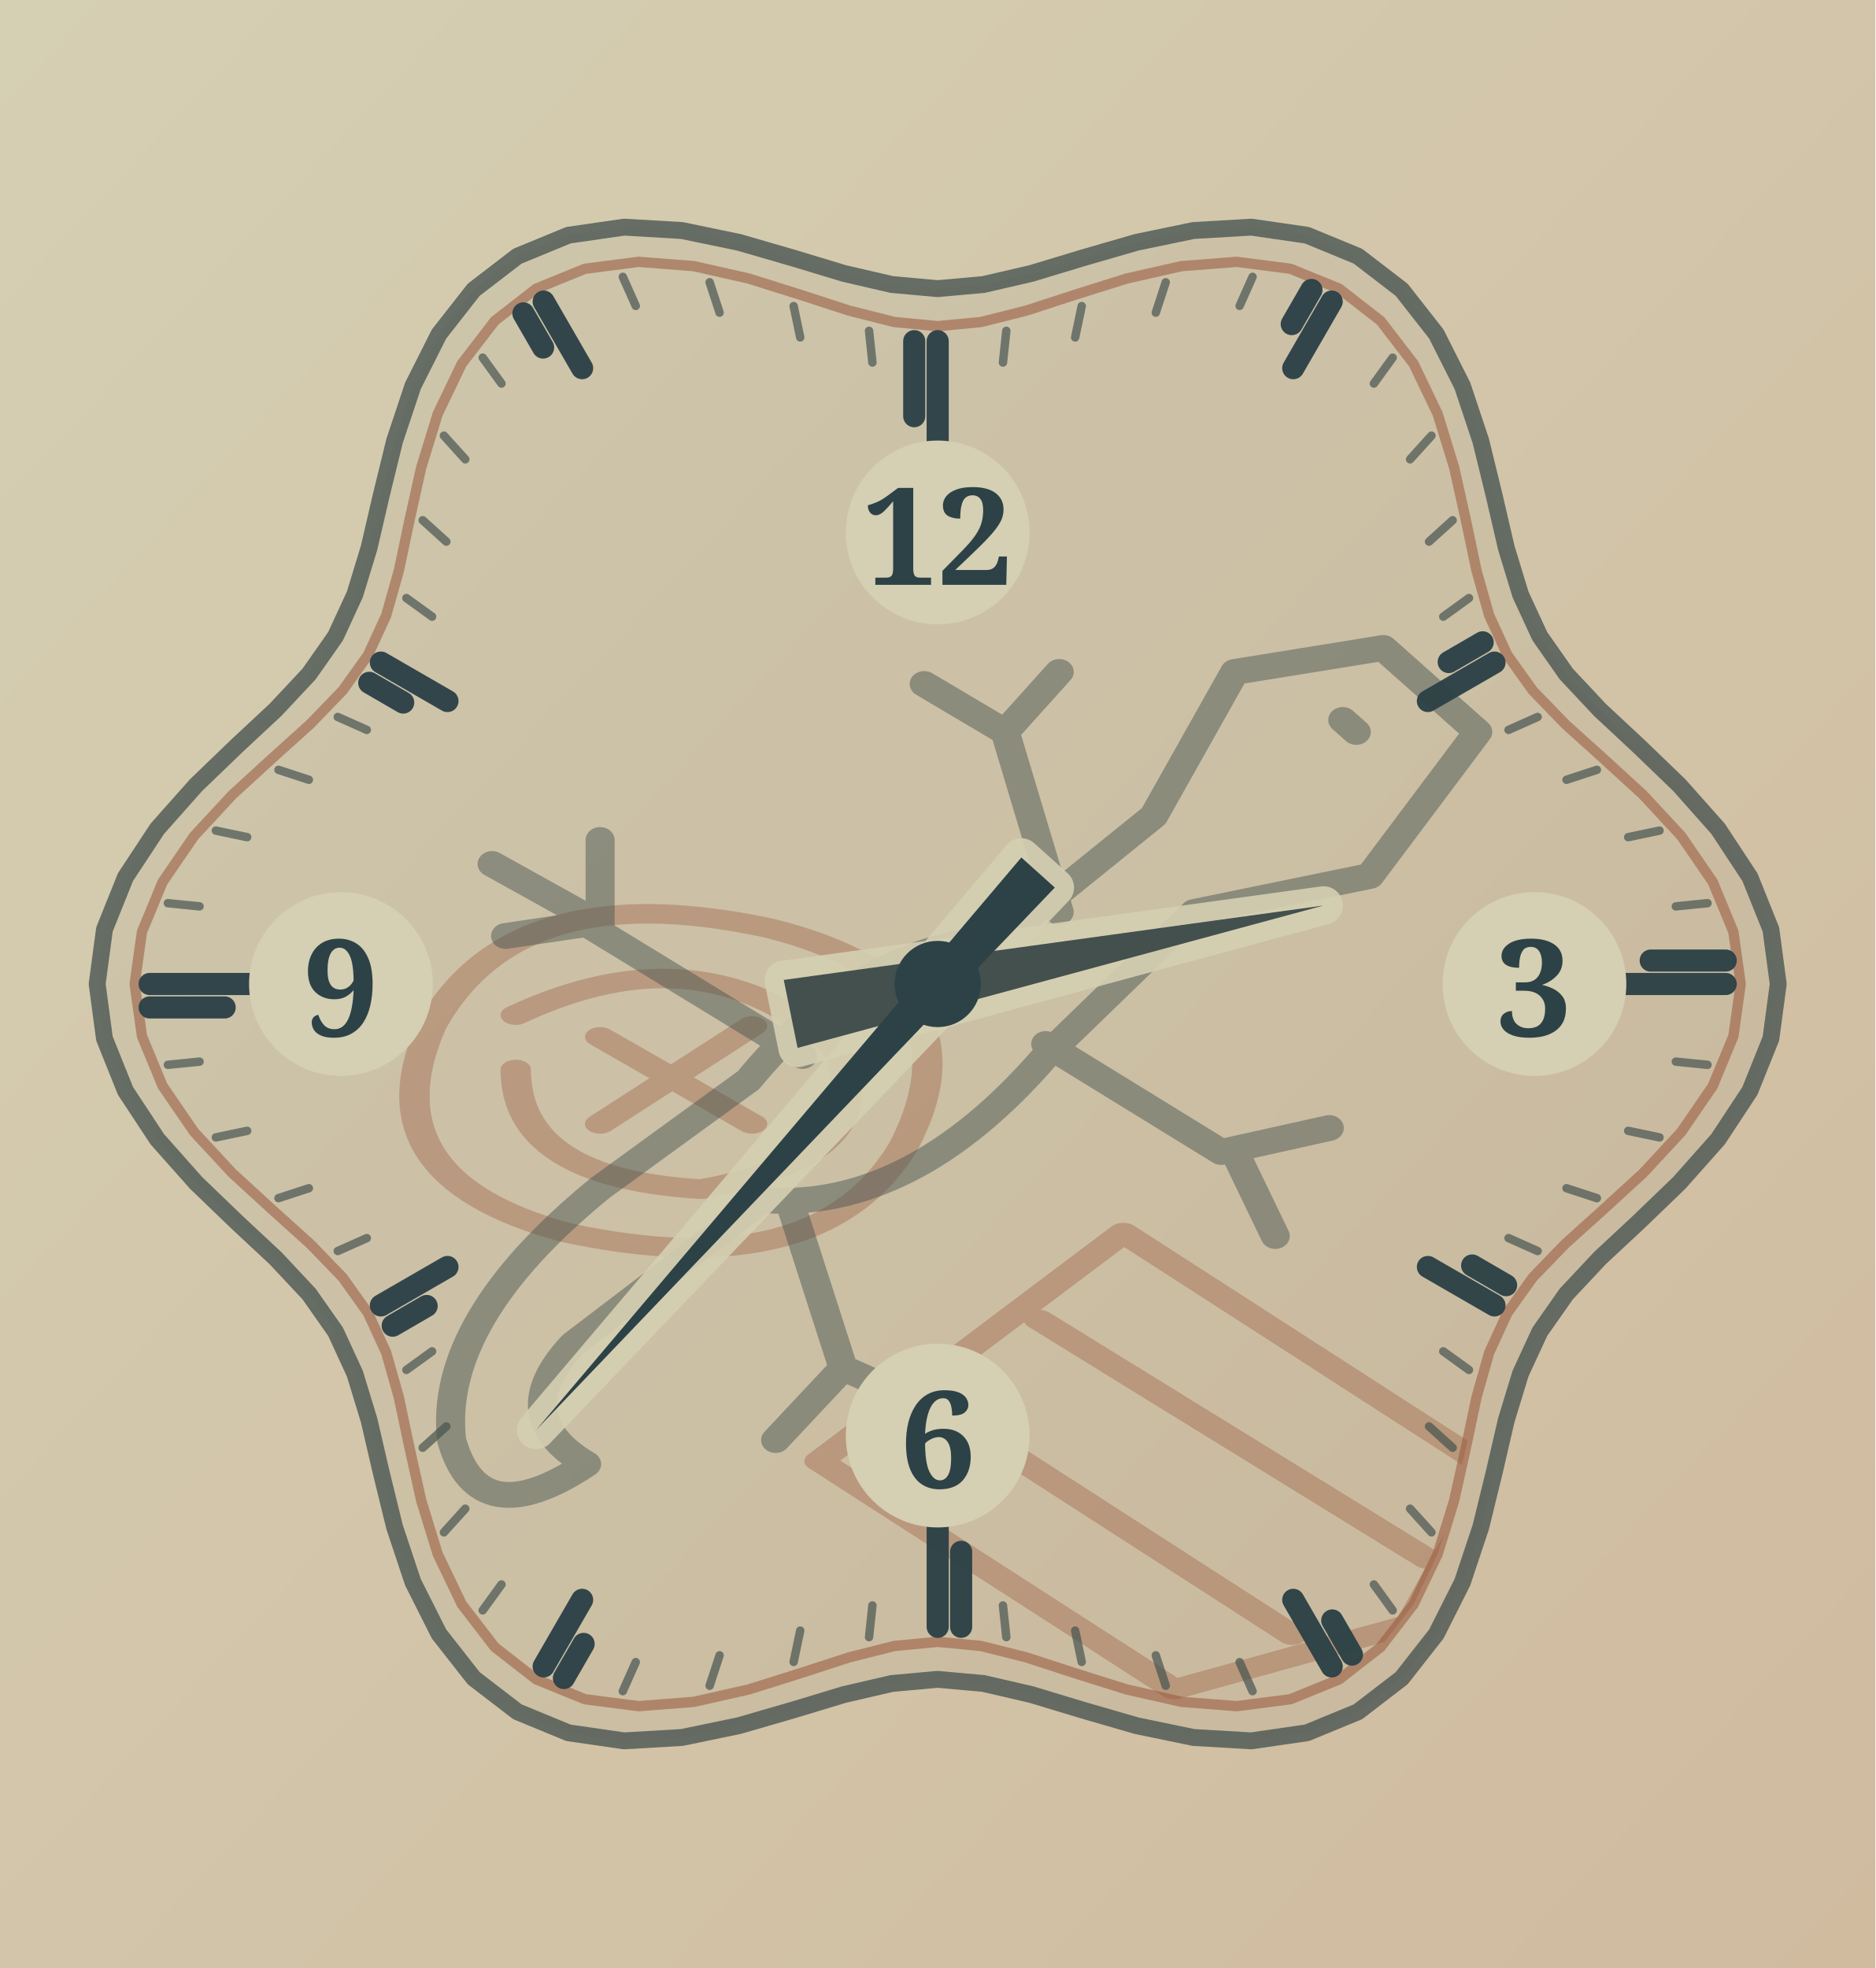
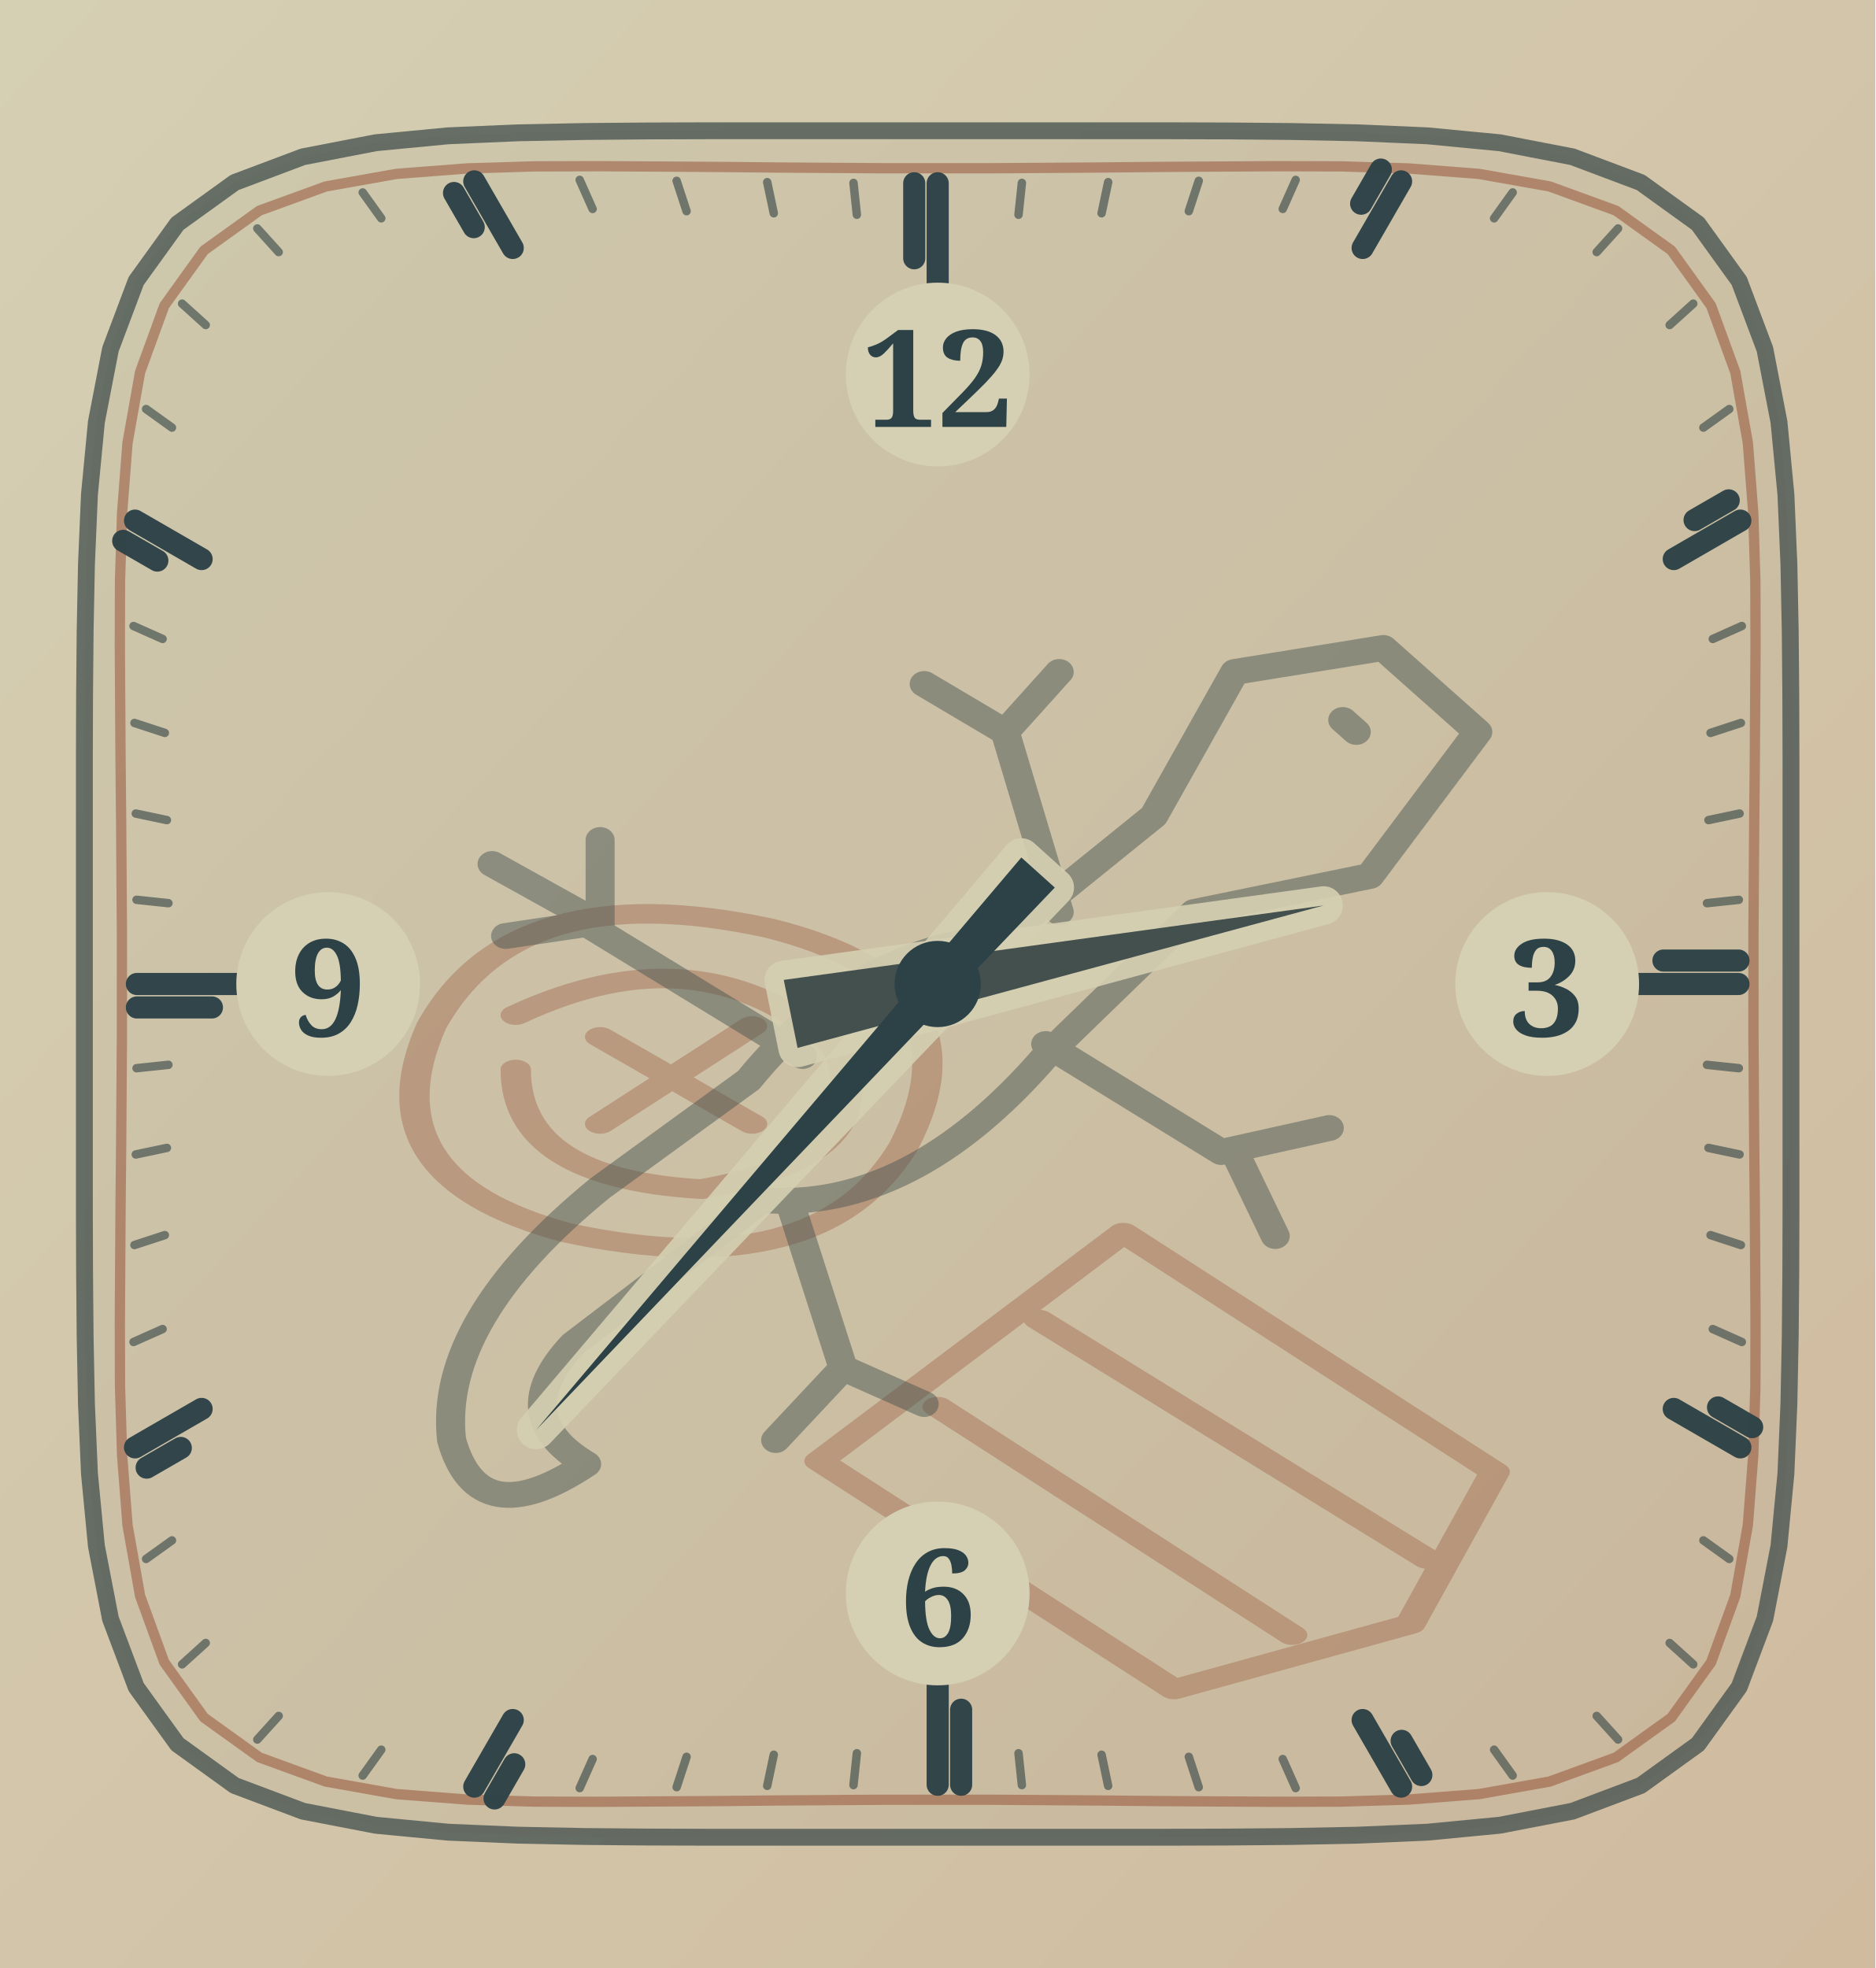
<svg xmlns="http://www.w3.org/2000/svg" width="364" height="382" viewBox="0 0 364 382">
  <defs>
    <linearGradient id="paint" x1="0" y1="0" x2="1" y2="1">
      <stop stop-color="#D5CFB3" />
      <stop offset="1" stop-color="#D0BB9F" />
    </linearGradient>
    <clipPath id="face">
-       <path d="M 92.82 50 L 92.43 52.78 L 91.33 55.44 L 89.65 57.89 L 87.62 60.08 L 85.48 62.04 L 83.46 63.86 L 81.73 65.65 L 80.38 67.54 L 79.41 69.65 L 78.73 72.05 L 78.17 74.71 L 77.54 77.54 L 76.66 80.4 L 75.38 83.07 L 73.62 85.36 L 71.41 87.08 L 68.81 88.14 L 65.95 88.51 L 63 88.28 L 60.08 87.62 L 57.31 86.75 L 54.73 85.91 L 52.31 85.3 L 50 85.08 L 47.69 85.3 L 45.27 85.91 L 42.69 86.75 L 39.92 87.62 L 37 88.28 L 34.05 88.51 L 31.19 88.14 L 28.59 87.08 L 26.38 85.36 L 24.62 83.07 L 23.34 80.4 L 22.46 77.54 L 21.83 74.71 L 21.27 72.05 L 20.59 69.65 L 19.62 67.54 L 18.27 65.65 L 16.54 63.86 L 14.52 62.04 L 12.38 60.08 L 10.35 57.89 L 8.67 55.44 L 7.57 52.78 L 7.18 50 L 7.57 47.22 L 8.67 44.56 L 10.35 42.11 L 12.38 39.92 L 14.52 37.96 L 16.54 36.14 L 18.27 34.35 L 19.62 32.46 L 20.59 30.35 L 21.27 27.95 L 21.83 25.29 L 22.46 22.46 L 23.34 19.6 L 24.62 16.93 L 26.38 14.64 L 28.59 12.92 L 31.19 11.86 L 34.05 11.49 L 37 11.72 L 39.92 12.38 L 42.69 13.25 L 45.27 14.09 L 47.69 14.7 L 50 14.92 L 52.31 14.7 L 54.73 14.09 L 57.31 13.25 L 60.08 12.38 L 63 11.72 L 65.95 11.49 L 68.81 11.86 L 71.41 12.92 L 73.62 14.64 L 75.38 16.93 L 76.66 19.6 L 77.54 22.46 L 78.17 25.29 L 78.73 27.95 L 79.41 30.35 L 80.38 32.46 L 81.73 34.35 L 83.46 36.14 L 85.48 37.96 L 87.62 39.92 L 89.65 42.11 L 91.33 44.56 L 92.43 47.22 Z" transform="translate(0 9) scale(3.64 3.64)" />
+       <path d="M 93.5 50 L 93.5 52.85 L 93.52 55.73 L 93.54 58.66 L 93.57 61.67 L 93.59 64.8 L 93.61 68.07 L 93.6 71.5 L 93.49 75.11 L 93.2 78.86 L 92.53 82.63 L 91.24 86.17 L 89.12 89.12 L 86.17 91.24 L 82.63 92.53 L 78.86 93.2 L 75.11 93.49 L 71.5 93.6 L 68.07 93.61 L 64.8 93.59 L 61.67 93.57 L 58.66 93.54 L 55.73 93.52 L 52.85 93.5 L 50 93.5 L 47.15 93.5 L 44.27 93.52 L 41.34 93.54 L 38.33 93.57 L 35.2 93.59 L 31.93 93.61 L 28.5 93.6 L 24.89 93.49 L 21.14 93.2 L 17.37 92.53 L 13.83 91.24 L 10.88 89.12 L 8.76 86.17 L 7.47 82.63 L 6.8 78.86 L 6.51 75.11 L 6.4 71.5 L 6.39 68.07 L 6.41 64.8 L 6.43 61.67 L 6.46 58.66 L 6.48 55.73 L 6.5 52.85 L 6.5 50 L 6.5 47.15 L 6.48 44.27 L 6.46 41.34 L 6.43 38.33 L 6.41 35.2 L 6.39 31.93 L 6.4 28.5 L 6.51 24.89 L 6.8 21.14 L 7.47 17.37 L 8.76 13.83 L 10.88 10.88 L 13.83 8.76 L 17.37 7.47 L 21.14 6.8 L 24.89 6.51 L 28.5 6.4 L 31.93 6.39 L 35.2 6.41 L 38.33 6.43 L 41.34 6.46 L 44.27 6.48 L 47.15 6.5 L 50 6.5 L 52.85 6.5 L 55.73 6.48 L 58.66 6.46 L 61.67 6.43 L 64.8 6.41 L 68.07 6.39 L 71.5 6.4 L 75.11 6.51 L 78.86 6.8 L 82.63 7.47 L 86.17 8.76 L 89.12 10.88 L 91.24 13.83 L 92.53 17.37 L 93.2 21.14 L 93.49 24.89 L 93.6 28.5 L 93.61 31.93 L 93.59 35.2 L 93.57 38.33 L 93.54 41.34 L 93.52 44.27 L 93.5 47.15 Z" transform="translate(0 9) scale(3.64 3.64)" />
    </clipPath>
  </defs>
  <rect width="364" height="382" fill="url(#paint)" />
  <g font-family="Georgia,serif" style="font-variant-numeric:tabular-nums">
-     <path d="M 94.82 50 L 94.43 52.91 L 93.31 55.7 L 91.61 58.28 L 89.55 60.6 L 87.38 62.69 L 85.31 64.62 L 83.52 66.53 L 82.11 68.54 L 81.08 70.77 L 80.32 73.26 L 79.68 76.02 L 78.96 78.96 L 77.98 81.9 L 76.59 84.66 L 74.74 87.02 L 72.41 88.81 L 69.69 89.93 L 66.72 90.36 L 63.64 90.18 L 60.6 89.55 L 57.7 88.71 L 54.99 87.89 L 52.44 87.3 L 50 87.08 L 47.56 87.3 L 45.01 87.89 L 42.3 88.71 L 39.4 89.55 L 36.36 90.18 L 33.28 90.36 L 30.31 89.93 L 27.59 88.81 L 25.26 87.02 L 23.41 84.66 L 22.02 81.9 L 21.04 78.96 L 20.32 76.02 L 19.68 73.26 L 18.92 70.77 L 17.89 68.54 L 16.48 66.53 L 14.69 64.62 L 12.62 62.69 L 10.45 60.6 L 8.39 58.28 L 6.69 55.7 L 5.57 52.91 L 5.18 50 L 5.57 47.09 L 6.69 44.3 L 8.39 41.72 L 10.45 39.4 L 12.62 37.31 L 14.69 35.38 L 16.48 33.47 L 17.89 31.46 L 18.92 29.23 L 19.68 26.74 L 20.32 23.98 L 21.04 21.04 L 22.02 18.1 L 23.41 15.34 L 25.26 12.98 L 27.59 11.19 L 30.31 10.07 L 33.28 9.64 L 36.36 9.82 L 39.4 10.45 L 42.3 11.29 L 45.01 12.11 L 47.56 12.7 L 50 12.92 L 52.44 12.7 L 54.99 12.11 L 57.7 11.29 L 60.6 10.45 L 63.64 9.82 L 66.72 9.64 L 69.69 10.07 L 72.41 11.19 L 74.74 12.98 L 76.59 15.34 L 77.98 18.1 L 78.96 21.04 L 79.68 23.98 L 80.32 26.74 L 81.08 29.23 L 82.11 31.46 L 83.52 33.47 L 85.31 35.38 L 87.38 37.31 L 89.55 39.4 L 91.61 41.72 L 93.31 44.3 L 94.43 47.09 Z" transform="translate(0 9) scale(3.64 3.64)" fill="#2D4247" opacity="0.045" />
+     <path d="M 95.5 50 L 95.5 52.98 L 95.5 55.99 L 95.5 59.05 L 95.5 62.19 L 95.49 65.44 L 95.46 68.83 L 95.39 72.38 L 95.23 76.11 L 94.86 79.97 L 94.11 83.85 L 92.74 87.49 L 90.54 90.54 L 87.49 92.74 L 83.85 94.11 L 79.97 94.86 L 76.11 95.23 L 72.38 95.39 L 68.83 95.46 L 65.44 95.49 L 62.19 95.5 L 59.05 95.5 L 55.99 95.5 L 52.98 95.5 L 50 95.5 L 47.02 95.5 L 44.01 95.5 L 40.95 95.5 L 37.81 95.5 L 34.56 95.49 L 31.17 95.46 L 27.62 95.39 L 23.89 95.23 L 20.03 94.86 L 16.15 94.11 L 12.51 92.74 L 9.46 90.54 L 7.26 87.49 L 5.89 83.85 L 5.14 79.97 L 4.77 76.11 L 4.61 72.38 L 4.54 68.83 L 4.51 65.44 L 4.5 62.19 L 4.5 59.05 L 4.5 55.99 L 4.5 52.98 L 4.5 50 L 4.5 47.02 L 4.5 44.01 L 4.5 40.95 L 4.5 37.81 L 4.51 34.56 L 4.54 31.17 L 4.61 27.62 L 4.77 23.89 L 5.14 20.03 L 5.89 16.15 L 7.26 12.51 L 9.46 9.46 L 12.51 7.26 L 16.15 5.89 L 20.03 5.14 L 23.89 4.77 L 27.62 4.61 L 31.17 4.54 L 34.56 4.51 L 37.81 4.5 L 40.95 4.5 L 44.01 4.5 L 47.02 4.5 L 50 4.5 L 52.98 4.5 L 55.99 4.5 L 59.05 4.5 L 62.19 4.5 L 65.44 4.51 L 68.83 4.54 L 72.38 4.61 L 76.11 4.77 L 79.97 5.14 L 83.85 5.89 L 87.49 7.26 L 90.54 9.46 L 92.74 12.51 L 94.11 16.15 L 94.86 20.03 L 95.23 23.89 L 95.39 27.62 L 95.46 31.17 L 95.49 34.56 L 95.5 37.81 L 95.5 40.95 L 95.5 44.01 L 95.5 47.02 Z" transform="translate(0 9) scale(3.64 3.64)" fill="#2D4247" opacity="0.045" />
    <g clip-path="url(#face)">
      <path d="M 20 28 Q 25 14 40 19 Q 53 24 48 39 Q 43 52 28 47 Q 16 42 20 28 Z M 25 27 Q 36 19 44 30 Q 47 40 36 43 Q 25 42 25 32 M 61 47 L 83 69 L 78 83 L 64 89 L 43 68 Z M 50 63 L 71 84 M 56 55 L 79 77 M 30 29 L 39 37 M 39 28 L 30 37" transform="translate(18.2 140.04) scale(3.276 2.1112)" fill="none" stroke="#98563B" stroke-width="1.8" stroke-linecap="round" stroke-linejoin="round" opacity="0.36" />
      <path d="M 25 67 Q 13 78 14 88 Q 16 96 24 90 Q 18 86 23 80 L 37 68 Q 48 69 58 56 L 69 44 L 82 41 L 90 29 L 83 22 L 72 24 L 66 36 L 55 46 Q 44 47 36 58 L 25 67 M 40 56 L 24 45 L 18 46 M 25 45 L 25 38 M 25 45 L 17 40 M 59 44 L 55 29 L 59 24 M 55 29 L 49 25 M 58 55 L 71 64 L 79 62 M 72 64 L 75 71 M 39 68 L 43 82 L 49 85 M 43 82 L 38 88 M 80 28 L 81 29" transform="translate(50.96 74.52) scale(2.6208 2.3296)" fill="none" stroke="#43504E" stroke-width="2.15" stroke-linecap="round" stroke-linejoin="round" opacity="0.47" />
    </g>
-     <path d="M 94.82 50 L 94.43 52.91 L 93.31 55.7 L 91.61 58.28 L 89.55 60.6 L 87.38 62.69 L 85.31 64.62 L 83.52 66.53 L 82.11 68.54 L 81.08 70.77 L 80.32 73.26 L 79.68 76.02 L 78.96 78.96 L 77.98 81.9 L 76.59 84.66 L 74.74 87.02 L 72.41 88.81 L 69.69 89.93 L 66.72 90.36 L 63.64 90.18 L 60.6 89.55 L 57.7 88.71 L 54.99 87.89 L 52.44 87.3 L 50 87.08 L 47.56 87.3 L 45.01 87.89 L 42.3 88.71 L 39.4 89.55 L 36.36 90.18 L 33.28 90.36 L 30.31 89.93 L 27.59 88.81 L 25.26 87.02 L 23.41 84.66 L 22.02 81.9 L 21.04 78.96 L 20.32 76.02 L 19.68 73.26 L 18.92 70.77 L 17.89 68.54 L 16.48 66.53 L 14.69 64.62 L 12.62 62.69 L 10.45 60.6 L 8.39 58.28 L 6.69 55.7 L 5.57 52.91 L 5.18 50 L 5.57 47.09 L 6.69 44.3 L 8.39 41.72 L 10.45 39.4 L 12.62 37.31 L 14.69 35.38 L 16.48 33.47 L 17.89 31.46 L 18.92 29.23 L 19.68 26.74 L 20.32 23.98 L 21.04 21.04 L 22.02 18.1 L 23.41 15.34 L 25.26 12.98 L 27.59 11.19 L 30.31 10.07 L 33.28 9.64 L 36.36 9.82 L 39.4 10.45 L 42.3 11.29 L 45.01 12.11 L 47.56 12.7 L 50 12.92 L 52.44 12.7 L 54.99 12.11 L 57.7 11.29 L 60.6 10.45 L 63.64 9.82 L 66.72 9.64 L 69.69 10.07 L 72.41 11.19 L 74.74 12.98 L 76.59 15.34 L 77.98 18.1 L 78.96 21.04 L 79.68 23.98 L 80.32 26.74 L 81.08 29.23 L 82.11 31.46 L 83.52 33.47 L 85.31 35.38 L 87.38 37.31 L 89.55 39.4 L 91.61 41.72 L 93.31 44.3 L 94.43 47.09 Z" transform="translate(0 9) scale(3.64 3.64)" fill="none" stroke="#43504E" stroke-width="0.9" stroke-linecap="round" stroke-linejoin="round" opacity="0.76" />
-     <path d="M 92.82 50 L 92.43 52.78 L 91.33 55.44 L 89.65 57.89 L 87.62 60.08 L 85.48 62.04 L 83.46 63.86 L 81.73 65.65 L 80.38 67.54 L 79.41 69.65 L 78.73 72.05 L 78.17 74.71 L 77.54 77.54 L 76.66 80.4 L 75.38 83.07 L 73.62 85.36 L 71.41 87.08 L 68.81 88.14 L 65.95 88.51 L 63 88.28 L 60.08 87.62 L 57.31 86.75 L 54.73 85.91 L 52.31 85.3 L 50 85.08 L 47.69 85.3 L 45.27 85.91 L 42.69 86.75 L 39.92 87.62 L 37 88.28 L 34.05 88.51 L 31.19 88.14 L 28.59 87.08 L 26.38 85.36 L 24.62 83.07 L 23.34 80.4 L 22.46 77.54 L 21.83 74.71 L 21.27 72.05 L 20.59 69.65 L 19.62 67.54 L 18.27 65.65 L 16.54 63.86 L 14.52 62.04 L 12.38 60.08 L 10.35 57.89 L 8.67 55.44 L 7.57 52.78 L 7.18 50 L 7.57 47.22 L 8.67 44.56 L 10.35 42.11 L 12.38 39.92 L 14.52 37.96 L 16.54 36.14 L 18.27 34.35 L 19.62 32.46 L 20.59 30.35 L 21.27 27.95 L 21.83 25.29 L 22.46 22.46 L 23.34 19.6 L 24.62 16.93 L 26.38 14.64 L 28.59 12.92 L 31.19 11.86 L 34.05 11.49 L 37 11.72 L 39.92 12.38 L 42.69 13.25 L 45.27 14.09 L 47.69 14.7 L 50 14.92 L 52.31 14.7 L 54.73 14.09 L 57.31 13.25 L 60.08 12.38 L 63 11.72 L 65.95 11.49 L 68.81 11.86 L 71.41 12.92 L 73.62 14.64 L 75.38 16.93 L 76.66 19.6 L 77.54 22.46 L 78.17 25.29 L 78.73 27.95 L 79.41 30.35 L 80.38 32.46 L 81.73 34.35 L 83.46 36.14 L 85.48 37.96 L 87.62 39.92 L 89.65 42.11 L 91.33 44.56 L 92.43 47.22 Z" transform="translate(0 9) scale(3.64 3.64)" fill="none" stroke="#98563B" stroke-width="0.55" stroke-linecap="round" stroke-linejoin="round" opacity="0.55" />
-     <path d="M 53.48 16.86 L 53.66 15.17 M 57.33 15.52 L 57.68 13.85 M 61.63 14.2 L 62.16 12.58 M 66.1 13.84 L 66.79 12.29 M 73.26 17.98 L 74.26 16.6 M 75.19 22.02 L 76.33 20.76 M 76.2 26.41 L 77.46 25.27 M 76.96 30.41 L 78.33 29.42 M 80.44 36.45 L 81.99 35.76 M 83.53 39.11 L 85.15 38.58 M 86.82 42.17 L 88.49 41.82 M 89.36 45.86 L 91.05 45.69 M 89.36 54.14 L 91.05 54.31 M 86.82 57.83 L 88.49 58.18 M 83.53 60.89 L 85.15 61.42 M 80.44 63.55 L 81.99 64.24 M 76.96 69.59 L 78.33 70.58 M 76.2 73.59 L 77.46 74.73 M 75.19 77.98 L 76.33 79.24 M 73.26 82.02 L 74.26 83.4 M 66.1 86.16 L 66.79 87.71 M 61.63 85.8 L 62.16 87.42 M 57.33 84.48 L 57.68 86.15 M 53.48 83.14 L 53.66 84.83 M 46.52 83.14 L 46.34 84.83 M 42.67 84.48 L 42.32 86.15 M 38.37 85.8 L 37.84 87.42 M 33.9 86.16 L 33.21 87.71 M 26.74 82.02 L 25.74 83.4 M 24.81 77.98 L 23.67 79.24 M 23.8 73.59 L 22.54 74.73 M 23.04 69.59 L 21.67 70.58 M 19.56 63.55 L 18.01 64.24 M 16.47 60.89 L 14.85 61.42 M 13.18 57.83 L 11.51 58.18 M 10.64 54.14 L 8.95 54.31 M 10.64 45.86 L 8.95 45.69 M 13.18 42.17 L 11.51 41.82 M 16.47 39.11 L 14.85 38.58 M 19.56 36.45 L 18.01 35.76 M 23.04 30.41 L 21.67 29.42 M 23.8 26.41 L 22.54 25.27 M 24.81 22.02 L 23.67 20.76 M 26.74 17.98 L 25.74 16.6 M 33.9 13.84 L 33.21 12.29 M 38.37 14.2 L 37.84 12.58 M 42.67 15.52 L 42.32 13.85 M 46.52 16.86 L 46.34 15.17" transform="translate(0 9) scale(3.64 3.64)" fill="none" stroke="#43504E" stroke-width="0.45" stroke-linecap="round" stroke-linejoin="round" opacity="0.68" />
-     <path d="M 50 21.72 L 50 15.72 M 48.75 19.72 L 48.75 15.72 M 68.96 17.16 L 71.01 13.61 M 68.88 14.81 L 69.93 12.99 M 76.14 34.91 L 79.69 32.86 M 77.25 32.83 L 79.06 31.78 M 86.02 50 L 92.02 50 M 88.02 48.75 L 92.02 48.75 M 76.14 65.09 L 79.69 67.14 M 78.5 65.01 L 80.31 66.06 M 68.96 82.84 L 71.01 86.39 M 71.04 83.94 L 72.09 85.76 M 50 78.28 L 50 84.28 M 51.25 80.28 L 51.25 84.28 M 31.04 82.84 L 28.99 86.39 M 31.12 85.19 L 30.07 87.01 M 23.86 65.09 L 20.31 67.14 M 22.75 67.17 L 20.94 68.22 M 13.98 50 L 7.98 50 M 11.98 51.25 L 7.98 51.25 M 23.86 34.91 L 20.31 32.86 M 21.5 34.99 L 19.69 33.94 M 31.04 17.16 L 28.99 13.61 M 28.96 16.06 L 27.91 14.24" transform="translate(0 9) scale(3.64 3.64)" fill="none" stroke="#2D4247" stroke-width="1.18" stroke-linecap="round" stroke-linejoin="round" opacity="0.97" />
-     <circle cx="182" cy="103.349" r="17.836" fill="#D5CFB3" />
-     <text x="182" y="103.349" font-size="26.208" font-weight="650" fill="#2D4247" text-anchor="middle" dominant-baseline="central" alignment-baseline="central">12</text>
-     <circle cx="297.825" cy="191" r="17.836" fill="#D5CFB3" />
-     <text x="297.825" y="191" font-size="26.208" font-weight="650" fill="#2D4247" text-anchor="middle" dominant-baseline="central" alignment-baseline="central">3</text>
-     <circle cx="182" cy="278.651" r="17.836" fill="#D5CFB3" />
-     <text x="182" y="278.651" font-size="26.208" font-weight="650" fill="#2D4247" text-anchor="middle" dominant-baseline="central" alignment-baseline="central">6</text>
-     <circle cx="66.175" cy="191" r="17.836" fill="#D5CFB3" />
-     <text x="66.175" y="191" font-size="26.208" font-weight="650" fill="#2D4247" text-anchor="middle" dominant-baseline="central" alignment-baseline="central">9</text>
+     <path d="M 95.5 50 L 95.5 52.98 L 95.5 55.99 L 95.5 59.05 L 95.5 62.19 L 95.49 65.44 L 95.46 68.83 L 95.39 72.38 L 95.23 76.11 L 94.86 79.97 L 94.11 83.85 L 92.74 87.49 L 90.54 90.54 L 87.49 92.74 L 83.85 94.11 L 79.97 94.86 L 76.11 95.23 L 72.38 95.39 L 68.83 95.46 L 65.44 95.49 L 62.19 95.5 L 59.05 95.5 L 55.99 95.5 L 52.98 95.5 L 50 95.5 L 47.02 95.5 L 44.01 95.5 L 40.95 95.5 L 37.81 95.5 L 34.56 95.49 L 31.17 95.46 L 27.62 95.39 L 23.89 95.23 L 20.03 94.86 L 16.15 94.11 L 12.51 92.74 L 9.46 90.54 L 7.26 87.49 L 5.89 83.85 L 5.14 79.97 L 4.77 76.11 L 4.61 72.38 L 4.54 68.83 L 4.51 65.44 L 4.5 62.19 L 4.5 59.05 L 4.5 55.99 L 4.5 52.98 L 4.5 50 L 4.5 47.02 L 4.5 44.01 L 4.5 40.95 L 4.5 37.81 L 4.51 34.56 L 4.54 31.17 L 4.61 27.62 L 4.77 23.89 L 5.14 20.03 L 5.89 16.15 L 7.26 12.51 L 9.46 9.46 L 12.51 7.26 L 16.15 5.89 L 20.03 5.14 L 23.89 4.77 L 27.62 4.61 L 31.17 4.54 L 34.56 4.51 L 37.81 4.5 L 40.95 4.5 L 44.01 4.5 L 47.02 4.5 L 50 4.5 L 52.98 4.5 L 55.99 4.5 L 59.05 4.5 L 62.19 4.5 L 65.44 4.51 L 68.83 4.54 L 72.38 4.61 L 76.11 4.77 L 79.97 5.14 L 83.85 5.89 L 87.49 7.26 L 90.54 9.46 L 92.74 12.51 L 94.11 16.15 L 94.86 20.03 L 95.23 23.89 L 95.39 27.62 L 95.46 31.17 L 95.49 34.56 L 95.5 37.81 L 95.5 40.95 L 95.5 44.01 L 95.5 47.02 Z" transform="translate(0 9) scale(3.64 3.64)" fill="none" stroke="#43504E" stroke-width="0.9" stroke-linecap="round" stroke-linejoin="round" opacity="0.76" />
+     <path d="M 93.5 50 L 93.5 52.85 L 93.52 55.73 L 93.54 58.66 L 93.57 61.67 L 93.59 64.8 L 93.61 68.07 L 93.6 71.5 L 93.49 75.11 L 93.2 78.86 L 92.53 82.63 L 91.24 86.17 L 89.12 89.12 L 86.17 91.24 L 82.63 92.53 L 78.86 93.2 L 75.11 93.49 L 71.5 93.6 L 68.07 93.61 L 64.8 93.59 L 61.67 93.57 L 58.66 93.54 L 55.73 93.52 L 52.85 93.5 L 50 93.5 L 47.15 93.5 L 44.27 93.52 L 41.34 93.54 L 38.33 93.57 L 35.2 93.59 L 31.93 93.61 L 28.5 93.6 L 24.89 93.49 L 21.14 93.2 L 17.37 92.53 L 13.83 91.24 L 10.88 89.12 L 8.76 86.17 L 7.47 82.63 L 6.8 78.86 L 6.51 75.11 L 6.4 71.5 L 6.39 68.07 L 6.41 64.8 L 6.43 61.67 L 6.46 58.66 L 6.48 55.73 L 6.5 52.85 L 6.5 50 L 6.5 47.15 L 6.48 44.27 L 6.46 41.34 L 6.43 38.33 L 6.41 35.2 L 6.39 31.93 L 6.4 28.5 L 6.51 24.89 L 6.8 21.14 L 7.47 17.37 L 8.76 13.83 L 10.88 10.88 L 13.83 8.76 L 17.37 7.47 L 21.14 6.8 L 24.89 6.51 L 28.5 6.4 L 31.93 6.39 L 35.2 6.41 L 38.33 6.43 L 41.34 6.46 L 44.27 6.48 L 47.15 6.5 L 50 6.5 L 52.85 6.5 L 55.73 6.48 L 58.66 6.46 L 61.67 6.43 L 64.8 6.41 L 68.07 6.39 L 71.5 6.4 L 75.11 6.51 L 78.86 6.8 L 82.63 7.47 L 86.17 8.76 L 89.12 10.88 L 91.24 13.83 L 92.53 17.37 L 93.2 21.14 L 93.49 24.89 L 93.6 28.5 L 93.61 31.93 L 93.59 35.2 L 93.57 38.33 L 93.54 41.34 L 93.52 44.27 L 93.5 47.15 Z" transform="translate(0 9) scale(3.64 3.64)" fill="none" stroke="#98563B" stroke-width="0.55" stroke-linecap="round" stroke-linejoin="round" opacity="0.55" />
+     <path d="M 54.31 8.98 L 54.49 7.28 M 58.74 8.9 L 59.09 7.24 M 63.39 8.79 L 63.92 7.17 M 68.4 8.67 L 69.09 7.12 M 79.67 9.17 L 80.66 7.79 M 85.14 10.97 L 86.28 9.71 M 89.03 14.86 L 90.29 13.72 M 90.83 20.33 L 92.21 19.34 M 91.33 31.6 L 92.88 30.91 M 91.21 36.61 L 92.83 36.08 M 91.1 41.26 L 92.76 40.91 M 91.02 45.69 L 92.72 45.51 M 91.02 54.31 L 92.72 54.49 M 91.1 58.74 L 92.76 59.09 M 91.21 63.39 L 92.83 63.92 M 91.33 68.4 L 92.88 69.09 M 90.83 79.67 L 92.21 80.66 M 89.03 85.14 L 90.29 86.28 M 85.14 89.03 L 86.28 90.29 M 79.67 90.83 L 80.66 92.21 M 68.4 91.33 L 69.09 92.88 M 63.39 91.21 L 63.92 92.83 M 58.74 91.1 L 59.09 92.76 M 54.31 91.02 L 54.49 92.72 M 45.69 91.02 L 45.51 92.72 M 41.26 91.1 L 40.91 92.76 M 36.61 91.21 L 36.08 92.83 M 31.6 91.33 L 30.91 92.88 M 20.33 90.83 L 19.34 92.21 M 14.86 89.03 L 13.72 90.29 M 10.97 85.14 L 9.71 86.28 M 9.17 79.67 L 7.79 80.66 M 8.67 68.4 L 7.12 69.09 M 8.79 63.39 L 7.17 63.92 M 8.9 58.74 L 7.24 59.09 M 8.98 54.31 L 7.28 54.49 M 8.98 45.69 L 7.28 45.51 M 8.9 41.26 L 7.24 40.91 M 8.79 36.61 L 7.17 36.08 M 8.67 31.6 L 7.12 30.91 M 9.17 20.33 L 7.79 19.34 M 10.97 14.86 L 9.71 13.72 M 14.86 10.97 L 13.72 9.71 M 20.33 9.17 L 19.34 7.79 M 31.6 8.67 L 30.91 7.12 M 36.61 8.79 L 36.08 7.17 M 41.26 8.9 L 40.91 7.24 M 45.69 8.98 L 45.51 7.28" transform="translate(0 9) scale(3.64 3.64)" fill="none" stroke="#43504E" stroke-width="0.45" stroke-linecap="round" stroke-linejoin="round" opacity="0.68" />
+     <path d="M 50 13.3 L 50 7.3 M 48.75 11.3 L 48.75 7.3 M 72.66 10.75 L 74.71 7.2 M 72.58 8.39 L 73.63 6.57 M 89.25 27.34 L 92.8 25.29 M 90.36 25.26 L 92.18 24.21 M 86.7 50 L 92.7 50 M 88.7 48.75 L 92.7 48.75 M 89.25 72.66 L 92.8 74.71 M 91.61 72.58 L 93.43 73.63 M 72.66 89.25 L 74.71 92.8 M 74.74 90.36 L 75.79 92.18 M 50 86.7 L 50 92.7 M 51.25 88.7 L 51.25 92.7 M 27.34 89.25 L 25.29 92.8 M 27.42 91.61 L 26.37 93.43 M 10.75 72.66 L 7.2 74.71 M 9.64 74.74 L 7.82 75.79 M 13.3 50 L 7.3 50 M 11.3 51.25 L 7.3 51.25 M 10.75 27.34 L 7.2 25.29 M 8.39 27.42 L 6.57 26.37 M 27.34 10.75 L 25.29 7.2 M 25.26 9.64 L 24.21 7.82" transform="translate(0 9) scale(3.64 3.64)" fill="none" stroke="#2D4247" stroke-width="1.18" stroke-linecap="round" stroke-linejoin="round" opacity="0.97" />
+     <circle cx="182" cy="72.7" r="17.836" fill="#D5CFB3" />
+     <text x="182" y="72.7" font-size="26.208" font-weight="650" fill="#2D4247" text-anchor="middle" dominant-baseline="central" alignment-baseline="central">12</text>
+     <circle cx="300.3" cy="191" r="17.836" fill="#D5CFB3" />
+     <text x="300.3" y="191" font-size="26.208" font-weight="650" fill="#2D4247" text-anchor="middle" dominant-baseline="central" alignment-baseline="central">3</text>
+     <circle cx="182" cy="309.3" r="17.836" fill="#D5CFB3" />
+     <text x="182" y="309.3" font-size="26.208" font-weight="650" fill="#2D4247" text-anchor="middle" dominant-baseline="central" alignment-baseline="central">6</text>
+     <circle cx="63.7" cy="191" r="17.836" fill="#D5CFB3" />
+     <text x="63.7" y="191" font-size="26.208" font-weight="650" fill="#2D4247" text-anchor="middle" dominant-baseline="central" alignment-baseline="central">9</text>
    <path d="M 41.792 49.782 L 70.578 45.813 L 42.529 53.408 Z" transform="translate(0 9) scale(3.64 3.64)" fill="none" stroke="#D5CFB3" stroke-width="2.05" stroke-linecap="round" stroke-linejoin="round" opacity="0.9" />
    <path d="M 56.245 44.858 L 28.588 73.781 L 54.461 43.252 Z" transform="translate(0 9) scale(3.64 3.64)" fill="none" stroke="#D5CFB3" stroke-width="2.05" stroke-linecap="round" stroke-linejoin="round" opacity="0.9" />
    <path d="M 41.792 49.782 L 70.578 45.813 L 42.529 53.408 Z" transform="translate(0 9) scale(3.64 3.64)" fill="#43504E" opacity="1" />
    <path d="M 56.245 44.858 L 28.588 73.781 L 54.461 43.252 Z" transform="translate(0 9) scale(3.64 3.64)" fill="#2D4247" opacity="1" />
    <circle cx="182" cy="191" r="8.372" fill="#2D4247" />
  </g>
</svg>
